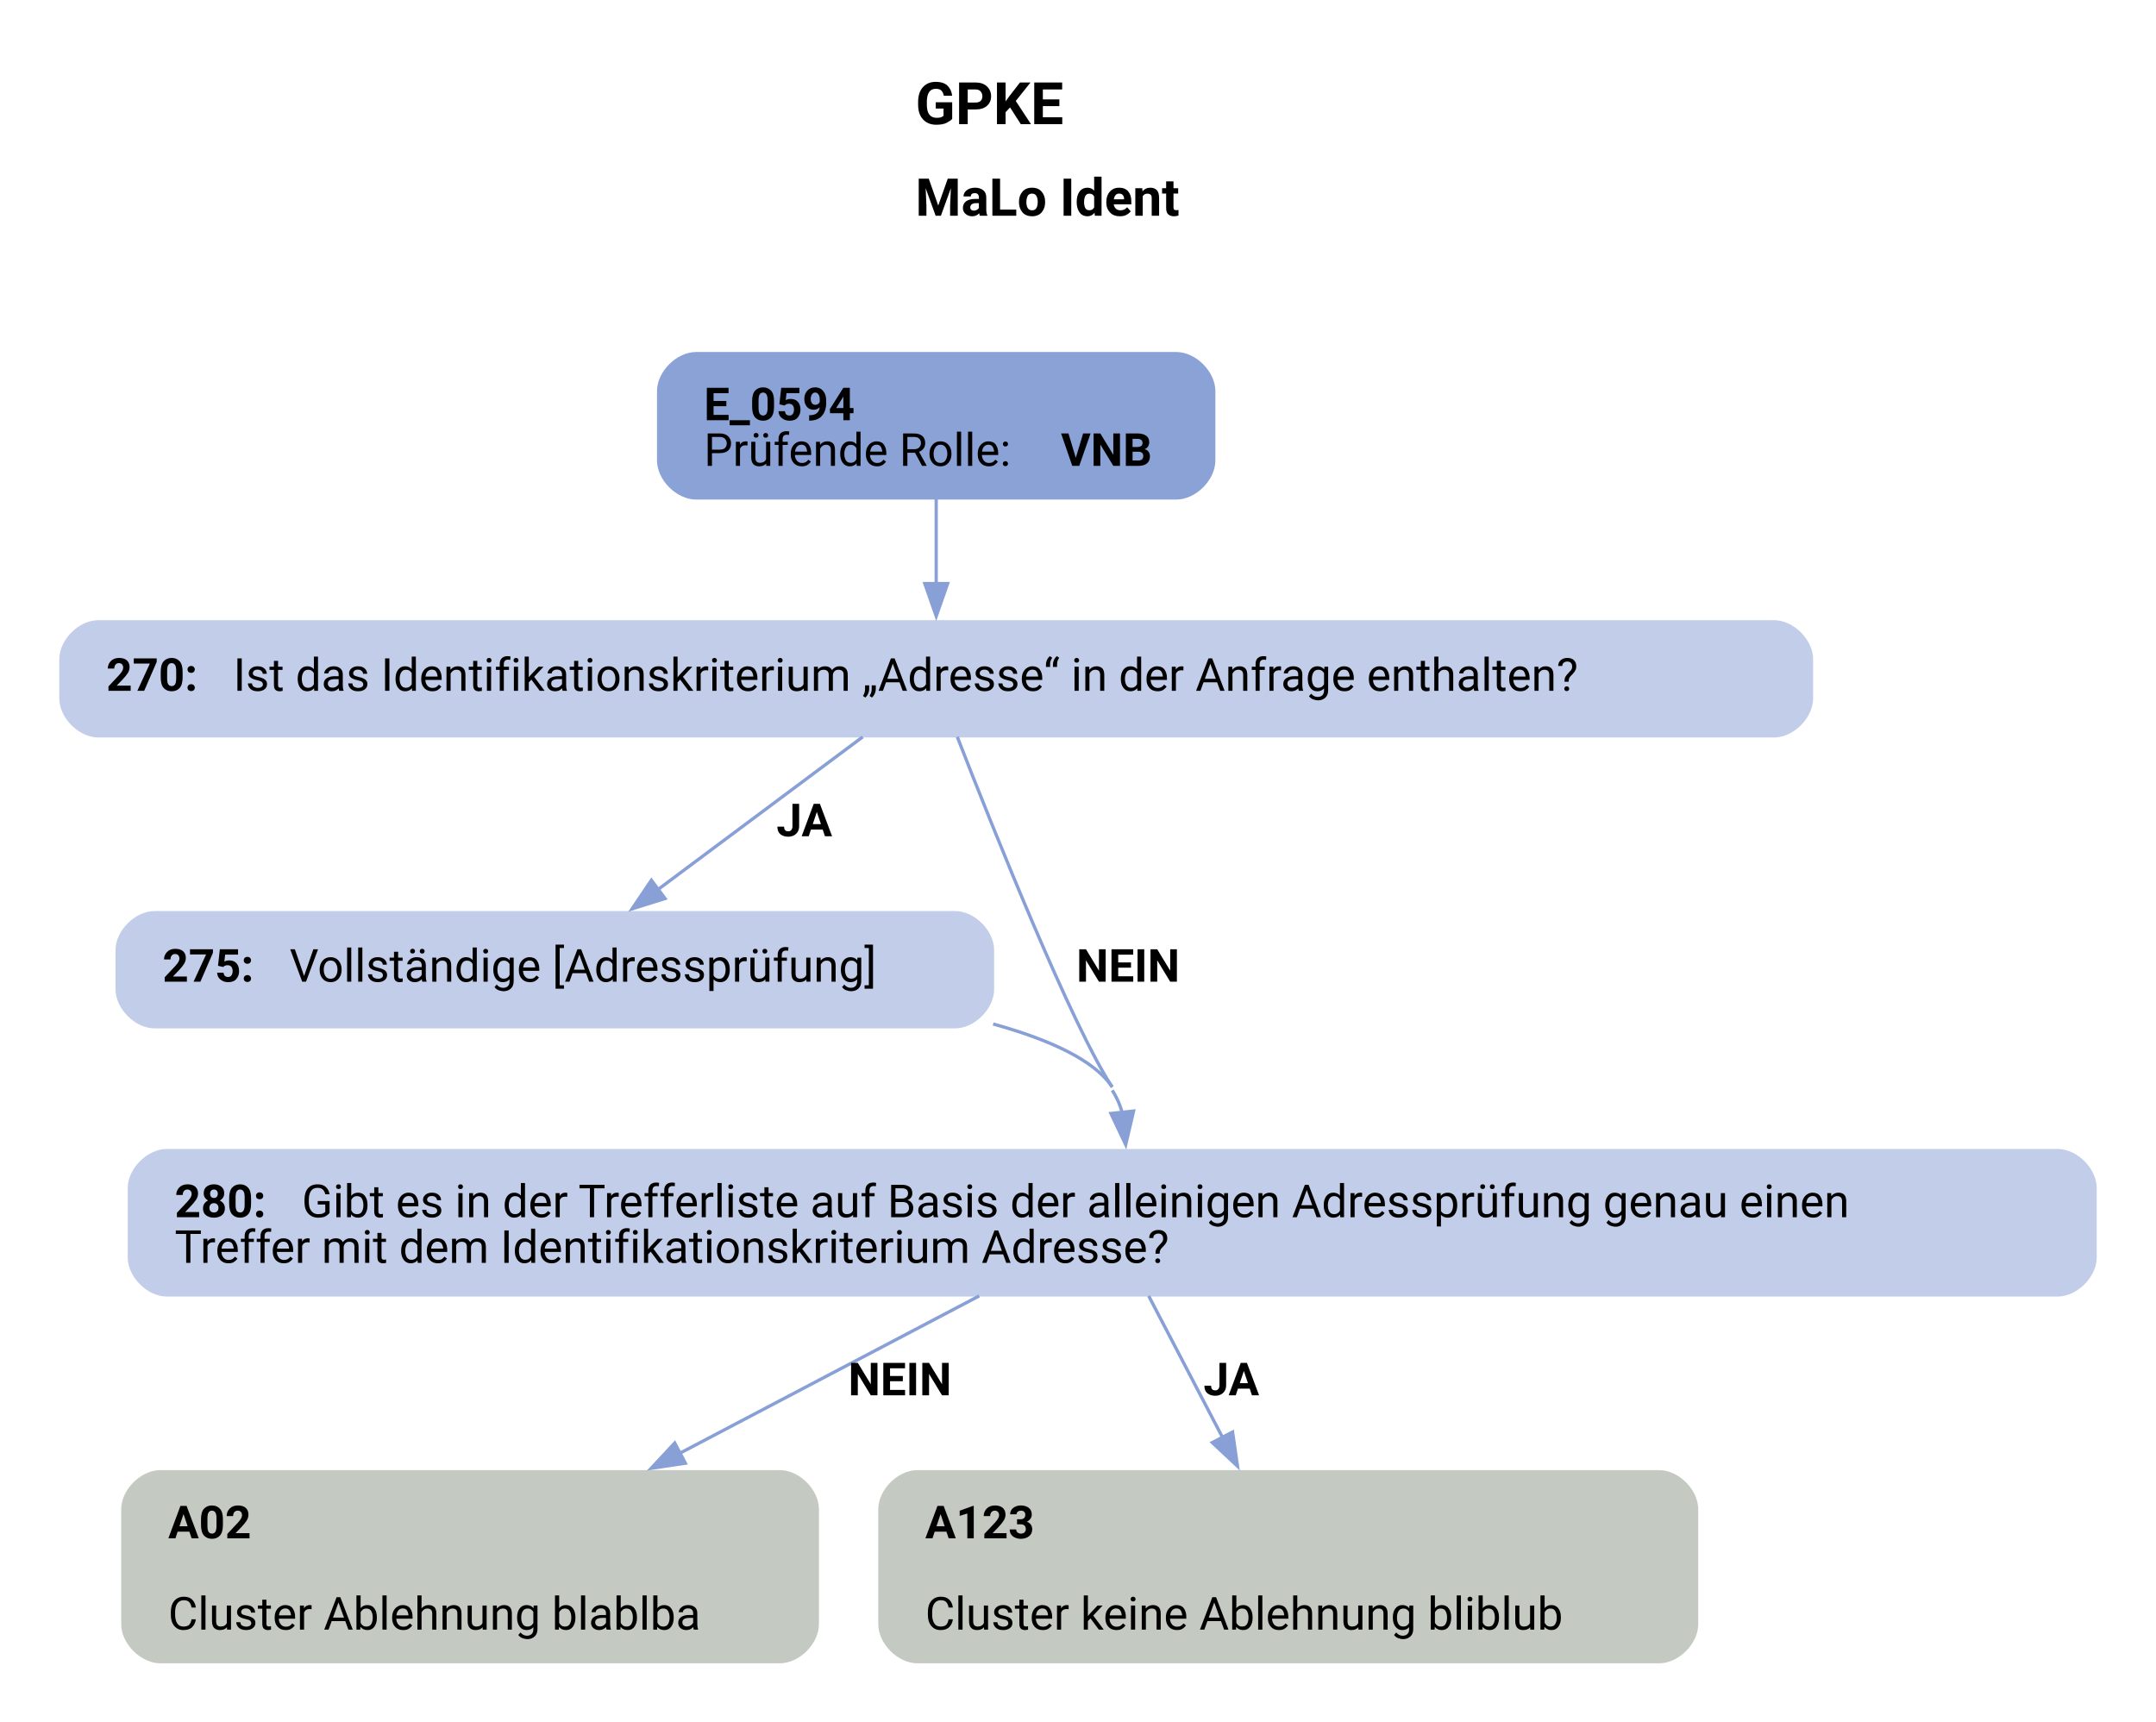
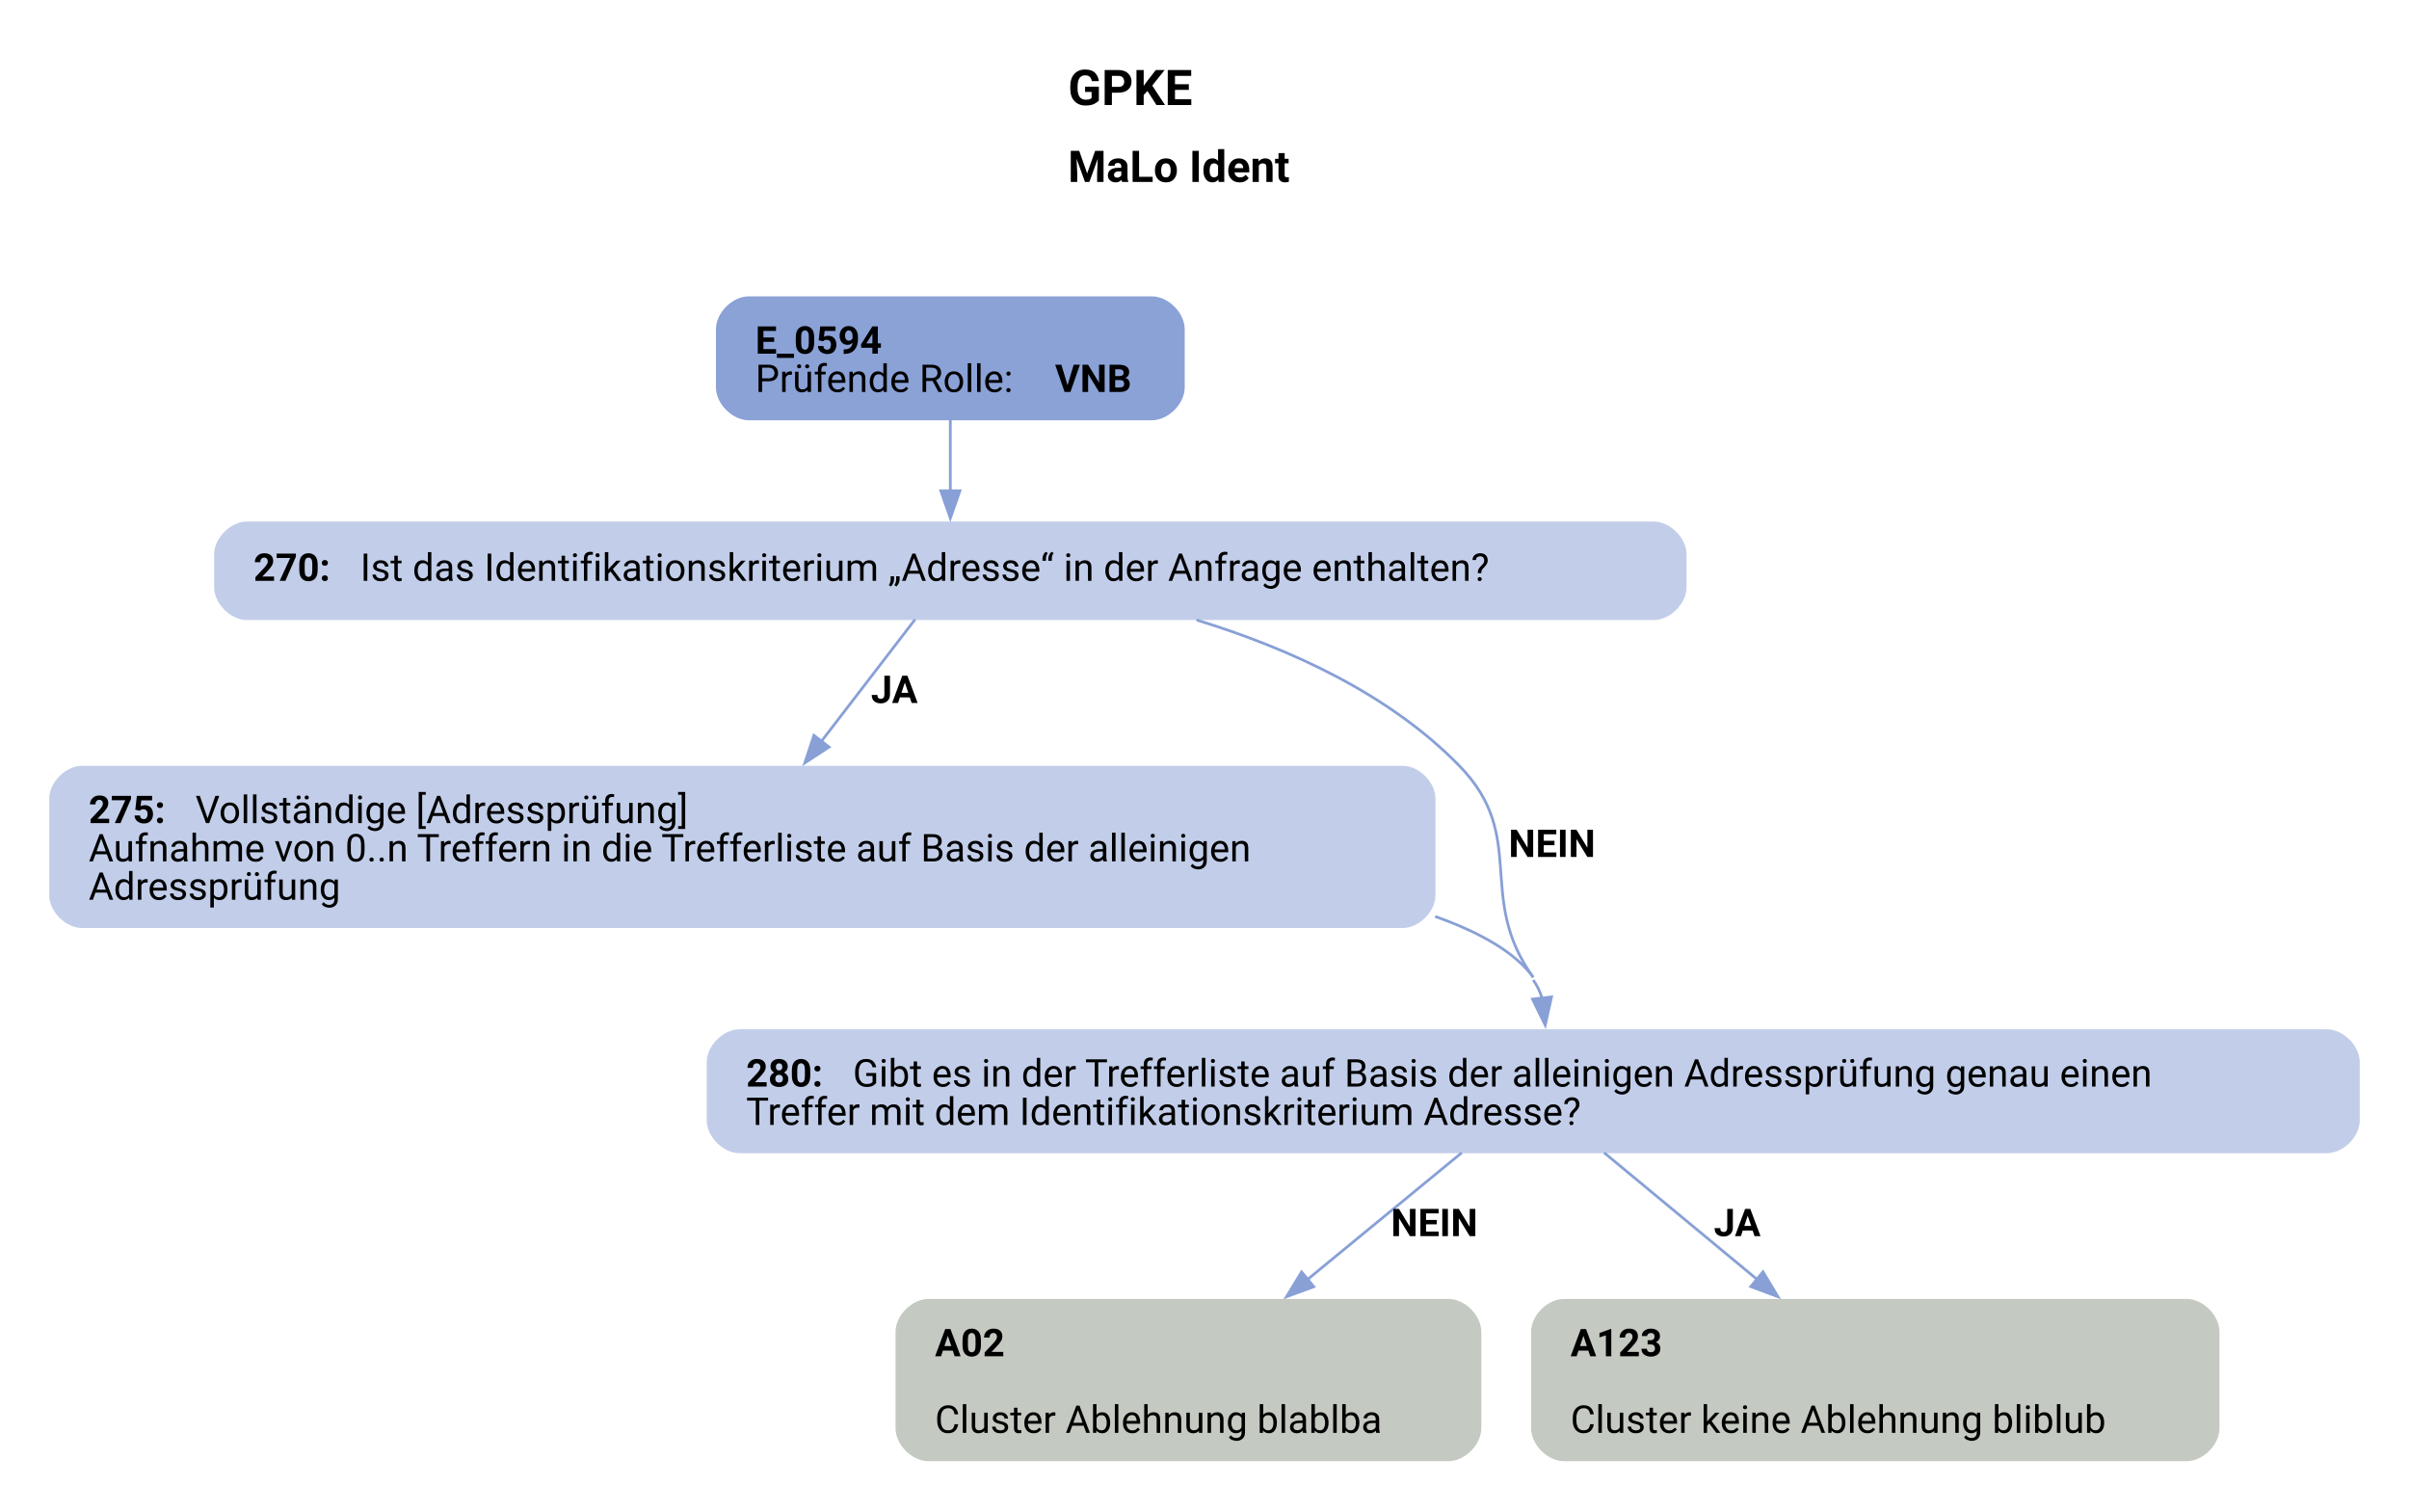
- <svg xmlns="http://www.w3.org/2000/svg" width="661pt" height="528pt" viewBox="0.00 0.00 661.05 528.34">
-   <g id="graph0" class="graph" transform="scale(1 1) rotate(0) translate(18 510.34)">
-     <text text-anchor="start" x="262.65" y="-472.24" font-family="Roboto, sans-serif" font-weight="bold" font-size="18.00">GPKE</text>
-     <text text-anchor="start" x="262.65" y="-444.14" font-family="Roboto, sans-serif" font-weight="bold" font-size="16.00">MaLo Ident</text>
+ <svg xmlns="http://www.w3.org/2000/svg" width="880pt" height="552pt" viewBox="0.00 0.00 880.30 551.62">
+   <g id="graph0" class="graph" transform="scale(1 1) rotate(0) translate(18 533.62)">
+     <text text-anchor="start" x="372.27" y="-495.52" font-family="Roboto, sans-serif" font-weight="bold" font-size="18.00">GPKE</text>
+     <text text-anchor="start" x="372.27" y="-467.42" font-family="Roboto, sans-serif" font-weight="bold" font-size="16.00">MaLo Ident</text>
    <g id="node1" class="node">
-       <path fill="#8ba2d7" stroke="black" stroke-width="0" d="M342.67,-402.34C342.67,-402.34 195.37,-402.34 195.37,-402.34 189.37,-402.34 183.37,-396.34 183.37,-390.34 183.37,-390.34 183.37,-369.06 183.37,-369.06 183.37,-363.06 189.37,-357.06 195.37,-357.06 195.37,-357.06 342.67,-357.06 342.67,-357.06 348.67,-357.06 354.67,-363.06 354.67,-369.06 354.67,-369.06 354.67,-390.34 354.67,-390.34 354.67,-396.34 348.67,-402.34 342.67,-402.34" />
-       <text text-anchor="start" x="197.77" y="-381.4" font-family="Roboto, sans-serif" font-weight="bold" font-size="14.00">E_0594</text>
-       <text text-anchor="start" x="197.77" y="-367.4" font-family="Roboto, sans-serif" font-size="14.00">Prüfende Rolle: </text>
-       <text text-anchor="start" x="307.27" y="-367.4" font-family="Roboto, sans-serif" font-weight="bold" font-size="14.00">VNB</text>
+       <path fill="#8ba2d7" stroke="black" stroke-width="0" d="M402.92,-425.62C402.92,-425.62 255.62,-425.62 255.62,-425.62 249.62,-425.62 243.62,-419.62 243.62,-413.62 243.62,-413.62 243.62,-392.34 243.62,-392.34 243.62,-386.34 249.62,-380.34 255.62,-380.34 255.62,-380.34 402.92,-380.34 402.92,-380.34 408.92,-380.34 414.92,-386.34 414.92,-392.34 414.92,-392.34 414.92,-413.62 414.92,-413.62 414.92,-419.62 408.92,-425.62 402.92,-425.62" />
+       <text text-anchor="start" x="258.02" y="-404.68" font-family="Roboto, sans-serif" font-weight="bold" font-size="14.00">E_0594</text>
+       <text text-anchor="start" x="258.02" y="-390.68" font-family="Roboto, sans-serif" font-size="14.00">Prüfende Rolle: </text>
+       <text text-anchor="start" x="367.52" y="-390.68" font-family="Roboto, sans-serif" font-weight="bold" font-size="14.00">VNB</text>
    </g>
    <g id="node2" class="node">
-       <path fill="#c2cee9" stroke="black" stroke-width="0" d="M526.05,-320.06C526.05,-320.06 12,-320.06 12,-320.06 6,-320.06 0,-314.06 0,-308.06 0,-308.06 0,-296.06 0,-296.06 0,-290.06 6,-284.06 12,-284.06 12,-284.06 526.05,-284.06 526.05,-284.06 532.05,-284.06 538.05,-290.06 538.05,-296.06 538.05,-296.06 538.05,-308.06 538.05,-308.06 538.05,-314.06 532.05,-320.06 526.05,-320.06" />
-       <text text-anchor="start" x="14.4" y="-298.38" font-family="Roboto, sans-serif" font-weight="bold" font-size="14.00">270: </text>
-       <text text-anchor="start" x="53.4" y="-298.38" font-family="Roboto, sans-serif" font-size="14.00">Ist das Identifikationskriterium „Adresse“ in der Anfrage enthalten?</text>
+       <path fill="#c2cee9" stroke="black" stroke-width="0" d="M586.3,-343.34C586.3,-343.34 72.25,-343.34 72.25,-343.34 66.25,-343.34 60.25,-337.34 60.25,-331.34 60.25,-331.34 60.25,-319.34 60.25,-319.34 60.25,-313.34 66.25,-307.34 72.25,-307.34 72.25,-307.34 586.3,-307.34 586.3,-307.34 592.3,-307.34 598.3,-313.34 598.3,-319.34 598.3,-319.34 598.3,-331.34 598.3,-331.34 598.3,-337.34 592.3,-343.34 586.3,-343.34" />
+       <text text-anchor="start" x="74.65" y="-321.66" font-family="Roboto, sans-serif" font-weight="bold" font-size="14.00">270: </text>
+       <text text-anchor="start" x="113.65" y="-321.66" font-family="Roboto, sans-serif" font-size="14.00">Ist das Identifikationskriterium „Adresse“ in der Anfrage enthalten?</text>
    </g>
    <g id="edge1" class="edge">
-       <path fill="none" stroke="#88a0d6" d="M269.02,-357.23C269.02,-349.15 269.02,-339.85 269.02,-331.25" />
-       <polygon fill="#88a0d6" stroke="#88a0d6" points="272.53,-331.29 269.03,-321.29 265.53,-331.29 272.53,-331.29" />
+       <path fill="none" stroke="#88a0d6" d="M329.27,-380.51C329.27,-372.43 329.27,-363.13 329.27,-354.53" />
+       <polygon fill="#88a0d6" stroke="#88a0d6" points="332.78,-354.57 329.28,-344.57 325.78,-354.57 332.78,-354.57" />
    </g>
    <g id="node3" class="node">
-       <path fill="#c2cee9" stroke="black" stroke-width="0" d="M274.8,-230.81C274.8,-230.81 29.25,-230.81 29.25,-230.81 23.25,-230.81 17.25,-224.81 17.25,-218.81 17.25,-218.81 17.25,-206.81 17.25,-206.81 17.25,-200.81 23.25,-194.81 29.25,-194.81 29.25,-194.81 274.8,-194.81 274.8,-194.81 280.8,-194.81 286.8,-200.81 286.8,-206.81 286.8,-206.81 286.8,-218.81 286.8,-218.81 286.8,-224.81 280.8,-230.81 274.8,-230.81" />
-       <text text-anchor="start" x="31.65" y="-209.13" font-family="Roboto, sans-serif" font-weight="bold" font-size="14.00">275: </text>
-       <text text-anchor="start" x="70.65" y="-209.13" font-family="Roboto, sans-serif" font-size="14.00">Vollständige [Adressprüfung]</text>
+       <path fill="#c2cee9" stroke="black" stroke-width="0" d="M494.55,-254.09C494.55,-254.09 12,-254.09 12,-254.09 6,-254.09 0,-248.09 0,-242.09 0,-242.09 0,-206.81 0,-206.81 0,-200.81 6,-194.81 12,-194.81 12,-194.81 494.55,-194.81 494.55,-194.81 500.55,-194.81 506.55,-200.81 506.55,-206.81 506.55,-206.81 506.55,-242.09 506.55,-242.09 506.55,-248.09 500.55,-254.09 494.55,-254.09" />
+       <text text-anchor="start" x="14.4" y="-233.15" font-family="Roboto, sans-serif" font-weight="bold" font-size="14.00">275: </text>
+       <text text-anchor="start" x="53.4" y="-233.15" font-family="Roboto, sans-serif" font-size="14.00">Vollständige [Adressprüfung]</text>
+       <text text-anchor="start" x="14.4" y="-219.15" font-family="Roboto, sans-serif" font-size="14.00">Aufnahme von 0..n Treffern in die Trefferliste auf Basis der alleinigen</text>
+       <text text-anchor="start" x="14.4" y="-205.15" font-family="Roboto, sans-serif" font-size="14.00">Adressprüfung</text>
    </g>
    <g id="edge2" class="edge">
-       <path fill="none" stroke="#88a0d6" d="M246.47,-284.24C228.58,-270.9 203.38,-252.1 183.5,-237.29" />
-       <polygon fill="#88a0d6" stroke="#88a0d6" points="185.84,-234.66 175.73,-231.49 181.65,-240.27 185.84,-234.66" />
-       <text text-anchor="start" x="220.02" y="-253.76" font-family="Roboto, sans-serif" font-weight="bold" font-size="14.00">JA</text>
+       <path fill="none" stroke="#88a0d6" d="M316.38,-307.56C306.97,-295.31 293.83,-278.21 281.97,-262.79" />
+       <polygon fill="#88a0d6" stroke="#88a0d6" points="284.97,-260.95 276.1,-255.15 279.42,-265.21 284.97,-260.95" />
+       <text text-anchor="start" x="300.27" y="-277.04" font-family="Roboto, sans-serif" font-weight="bold" font-size="14.00">JA</text>
    </g>
    <g id="node4" class="node">
-       <path fill="#c2cee9" stroke="black" stroke-width="0" d="M613.05,-157.81C613.05,-157.81 33,-157.81 33,-157.81 27,-157.81 21,-151.81 21,-145.81 21,-145.81 21,-124.53 21,-124.53 21,-118.53 27,-112.53 33,-112.53 33,-112.53 613.05,-112.53 613.05,-112.53 619.05,-112.53 625.05,-118.53 625.05,-124.53 625.05,-124.53 625.05,-145.81 625.05,-145.81 625.05,-151.81 619.05,-157.81 613.05,-157.81" />
-       <text text-anchor="start" x="35.4" y="-136.87" font-family="Roboto, sans-serif" font-weight="bold" font-size="14.00">280: </text>
-       <text text-anchor="start" x="74.4" y="-136.87" font-family="Roboto, sans-serif" font-size="14.00">Gibt es in der Trefferliste auf Basis der alleinigen Adressprüfung genau einen</text>
-       <text text-anchor="start" x="35.4" y="-122.87" font-family="Roboto, sans-serif" font-size="14.00">Treffer mit dem Identifikationskriterium Adresse?</text>
+       <path fill="#c2cee9" stroke="black" stroke-width="0" d="M832.3,-157.81C832.3,-157.81 252.25,-157.81 252.25,-157.81 246.25,-157.81 240.25,-151.81 240.25,-145.81 240.25,-145.81 240.25,-124.53 240.25,-124.53 240.25,-118.53 246.25,-112.53 252.25,-112.53 252.25,-112.53 832.3,-112.53 832.3,-112.53 838.3,-112.53 844.3,-118.53 844.3,-124.53 844.3,-124.53 844.3,-145.81 844.3,-145.81 844.3,-151.81 838.3,-157.81 832.3,-157.81" />
+       <text text-anchor="start" x="254.65" y="-136.87" font-family="Roboto, sans-serif" font-weight="bold" font-size="14.00">280: </text>
+       <text text-anchor="start" x="293.65" y="-136.87" font-family="Roboto, sans-serif" font-size="14.00">Gibt es in der Trefferliste auf Basis der alleinigen Adressprüfung genau einen</text>
+       <text text-anchor="start" x="254.65" y="-122.87" font-family="Roboto, sans-serif" font-size="14.00">Treffer mit dem Identifikationskriterium Adresse?</text>
    </g>
    <g id="edge3" class="edge">
-       <path fill="none" stroke="#88a0d6" d="M275.49,-284.26C286.93,-254.87 310.71,-195.46 323.02,-176.81" />
-       <text text-anchor="start" x="312.02" y="-209.13" font-family="Roboto, sans-serif" font-weight="bold" font-size="14.00">NEIN</text>
+       <path fill="none" stroke="#88a0d6" d="M419.23,-307.37C453.11,-296.99 489.61,-280.41 515.27,-254.09 540.68,-228.04 521,-206.32 542.27,-176.81" />
+       <text text-anchor="start" x="533.27" y="-220.77" font-family="Roboto, sans-serif" font-weight="bold" font-size="14.00">NEIN</text>
    </g>
    <g id="edge4" class="edge">
-       <path fill="none" stroke="#88a0d6" d="M286.49,-196.16C303.9,-191.33 317.6,-185.03 323.02,-176.81" />
-       <path fill="none" stroke="#88a0d6" d="M323.02,-175.81C324.44,-173.66 325.45,-171.3 326.13,-168.83" />
-       <polygon fill="#88a0d6" stroke="#88a0d6" points="329.58,-169.45 327.16,-159.13 322.62,-168.7 329.58,-169.45" />
+       <path fill="none" stroke="#88a0d6" d="M506.43,-199.03C523.05,-193.13 535.77,-185.83 542.27,-176.81" />
+       <path fill="none" stroke="#88a0d6" d="M542.27,-175.81C543.72,-173.8 544.76,-171.58 545.48,-169.24" />
+       <polygon fill="#88a0d6" stroke="#88a0d6" points="548.96,-169.65 546.66,-159.31 542,-168.83 548.96,-169.65" />
    </g>
    <g id="node5" class="node">
-       <path fill="#c4cac1" stroke="black" stroke-width="0" d="M221.05,-59.28C221.05,-59.28 31,-59.28 31,-59.28 25,-59.28 19,-53.28 19,-47.28 19,-47.28 19,-12 19,-12 19,-6 25,0 31,0 31,0 221.05,0 221.05,0 227.05,0 233.05,-6 233.05,-12 233.05,-12 233.05,-47.28 233.05,-47.28 233.05,-53.28 227.05,-59.28 221.05,-59.28" />
-       <text text-anchor="start" x="33.4" y="-38.34" font-family="Roboto, sans-serif" font-weight="bold" font-size="14.00">A02</text>
-       <text text-anchor="start" x="33.4" y="-10.34" font-family="Roboto, sans-serif" font-size="14.00">Cluster Ablehnung blablba</text>
+       <path fill="#c4cac1" stroke="black" stroke-width="0" d="M511.3,-59.28C511.3,-59.28 321.25,-59.28 321.25,-59.28 315.25,-59.28 309.25,-53.28 309.25,-47.28 309.25,-47.28 309.25,-12 309.25,-12 309.25,-6 315.25,0 321.25,0 321.25,0 511.3,0 511.3,0 517.3,0 523.3,-6 523.3,-12 523.3,-12 523.3,-47.28 523.3,-47.28 523.3,-53.28 517.3,-59.28 511.3,-59.28" />
+       <text text-anchor="start" x="323.65" y="-38.34" font-family="Roboto, sans-serif" font-weight="bold" font-size="14.00">A02</text>
+       <text text-anchor="start" x="323.65" y="-10.34" font-family="Roboto, sans-serif" font-size="14.00">Cluster Ablehnung blablba</text>
    </g>
    <g id="edge5" class="edge">
-       <path fill="none" stroke="#88a0d6" d="M282.21,-112.72C255.68,-98.78 220.53,-80.31 190.3,-64.42" />
-       <polygon fill="#88a0d6" stroke="#88a0d6" points="192.07,-61.4 181.59,-59.84 188.81,-67.59 192.07,-61.4" />
-       <text text-anchor="start" x="242.02" y="-82.23" font-family="Roboto, sans-serif" font-weight="bold" font-size="14.00">NEIN</text>
+       <path fill="none" stroke="#88a0d6" d="M516.17,-112.72C499.86,-99.32 478.47,-81.74 459.67,-66.29" />
+       <polygon fill="#88a0d6" stroke="#88a0d6" points="462.08,-63.74 452.13,-60.1 457.63,-69.15 462.08,-63.74" />
+       <text text-anchor="start" x="490.27" y="-82.23" font-family="Roboto, sans-serif" font-weight="bold" font-size="14.00">NEIN</text>
    </g>
    <g id="node6" class="node">
-       <path fill="#c4cac1" stroke="black" stroke-width="0" d="M490.8,-59.28C490.8,-59.28 263.25,-59.28 263.25,-59.28 257.25,-59.28 251.25,-53.28 251.25,-47.28 251.25,-47.28 251.25,-12 251.25,-12 251.25,-6 257.25,0 263.25,0 263.25,0 490.8,0 490.8,0 496.8,0 502.8,-6 502.8,-12 502.8,-12 502.8,-47.28 502.8,-47.28 502.8,-53.28 496.8,-59.28 490.8,-59.28" />
-       <text text-anchor="start" x="265.65" y="-38.34" font-family="Roboto, sans-serif" font-weight="bold" font-size="14.00">A123</text>
-       <text text-anchor="start" x="265.65" y="-10.34" font-family="Roboto, sans-serif" font-size="14.00">Cluster keine Ablehnung bliblub</text>
+       <path fill="#c4cac1" stroke="black" stroke-width="0" d="M781.05,-59.28C781.05,-59.28 553.5,-59.28 553.5,-59.28 547.5,-59.28 541.5,-53.28 541.5,-47.28 541.5,-47.28 541.5,-12 541.5,-12 541.5,-6 547.5,0 553.5,0 553.5,0 781.05,0 781.05,0 787.05,0 793.05,-6 793.05,-12 793.05,-12 793.05,-47.28 793.05,-47.28 793.05,-53.28 787.05,-59.28 781.05,-59.28" />
+       <text text-anchor="start" x="555.9" y="-38.34" font-family="Roboto, sans-serif" font-weight="bold" font-size="14.00">A123</text>
+       <text text-anchor="start" x="555.9" y="-10.34" font-family="Roboto, sans-serif" font-size="14.00">Cluster keine Ablehnung bliblub</text>
    </g>
    <g id="edge6" class="edge">
-       <path fill="none" stroke="#88a0d6" d="M334.21,-112.72C340.79,-100.11 349.3,-83.8 357,-69.04" />
-       <polygon fill="#88a0d6" stroke="#88a0d6" points="359.94,-70.96 361.46,-60.48 353.73,-67.73 359.94,-70.96" />
-       <text text-anchor="start" x="351.02" y="-82.23" font-family="Roboto, sans-serif" font-weight="bold" font-size="14.00">JA</text>
+       <path fill="none" stroke="#88a0d6" d="M568.18,-112.72C584.35,-99.32 605.57,-81.74 624.23,-66.29" />
+       <polygon fill="#88a0d6" stroke="#88a0d6" points="626.23,-69.18 631.7,-60.1 621.77,-63.79 626.23,-69.18" />
+       <text text-anchor="start" x="608.27" y="-82.23" font-family="Roboto, sans-serif" font-weight="bold" font-size="14.00">JA</text>
    </g>
  </g>
</svg>
